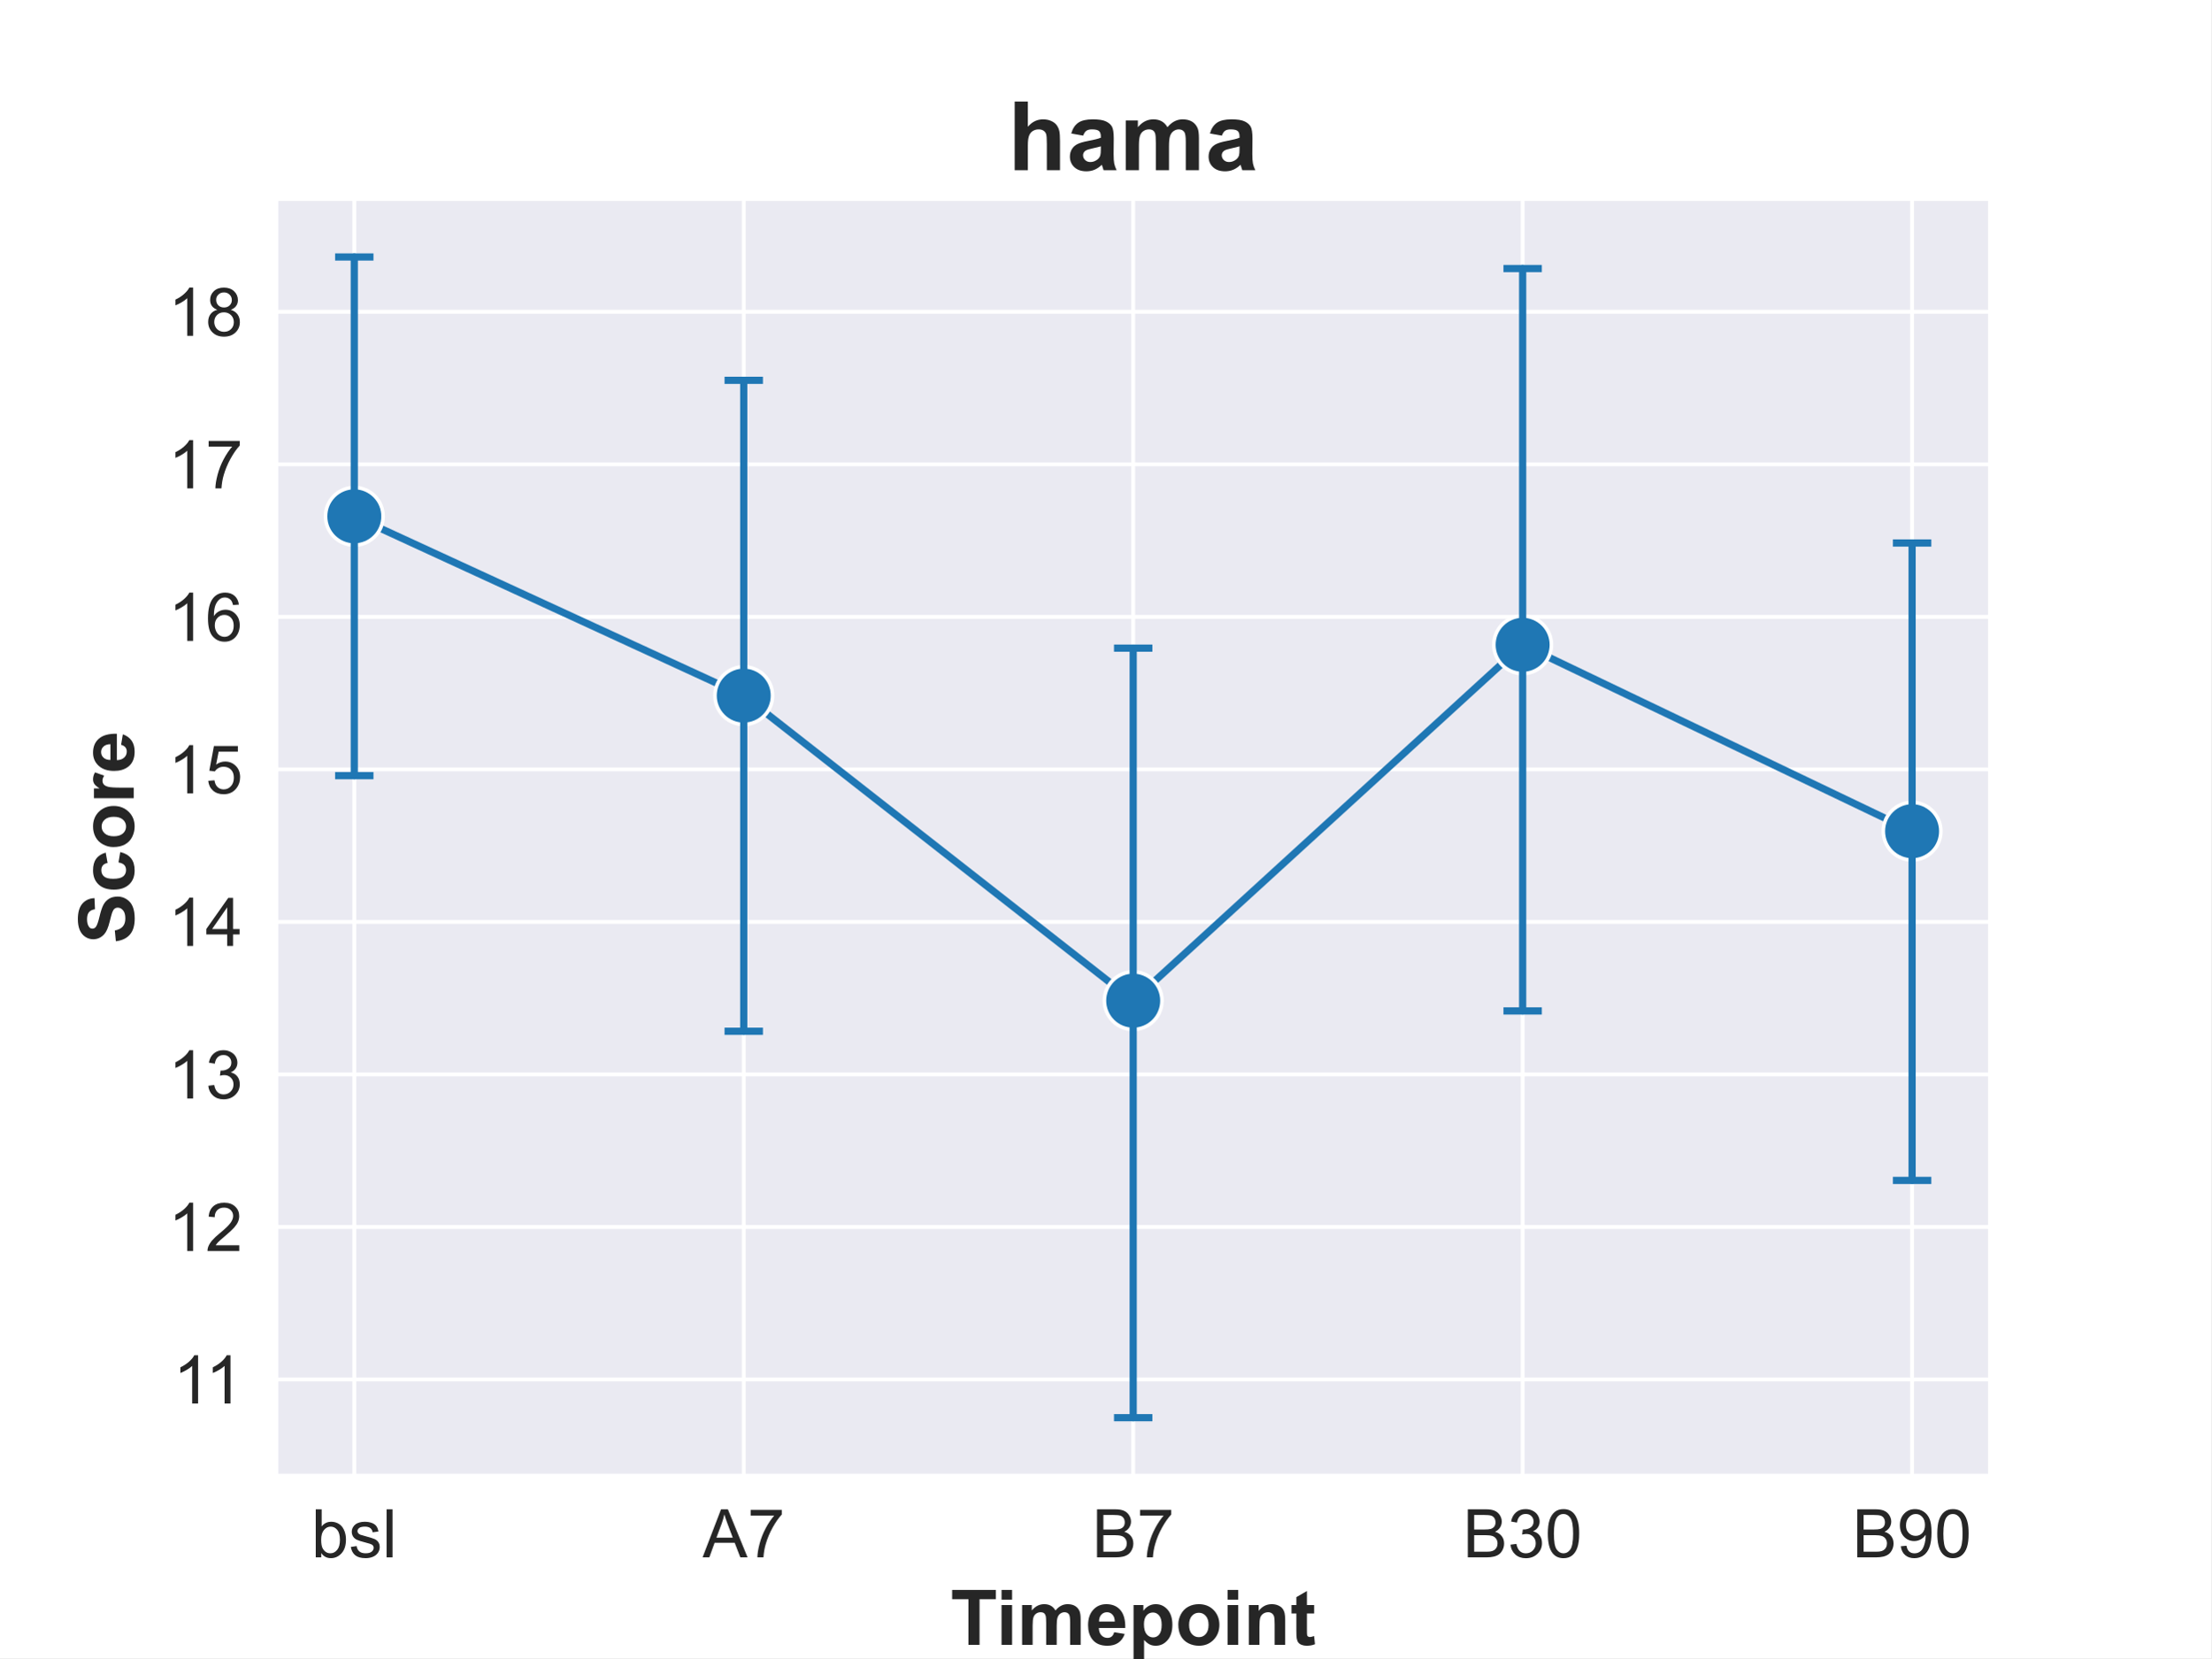
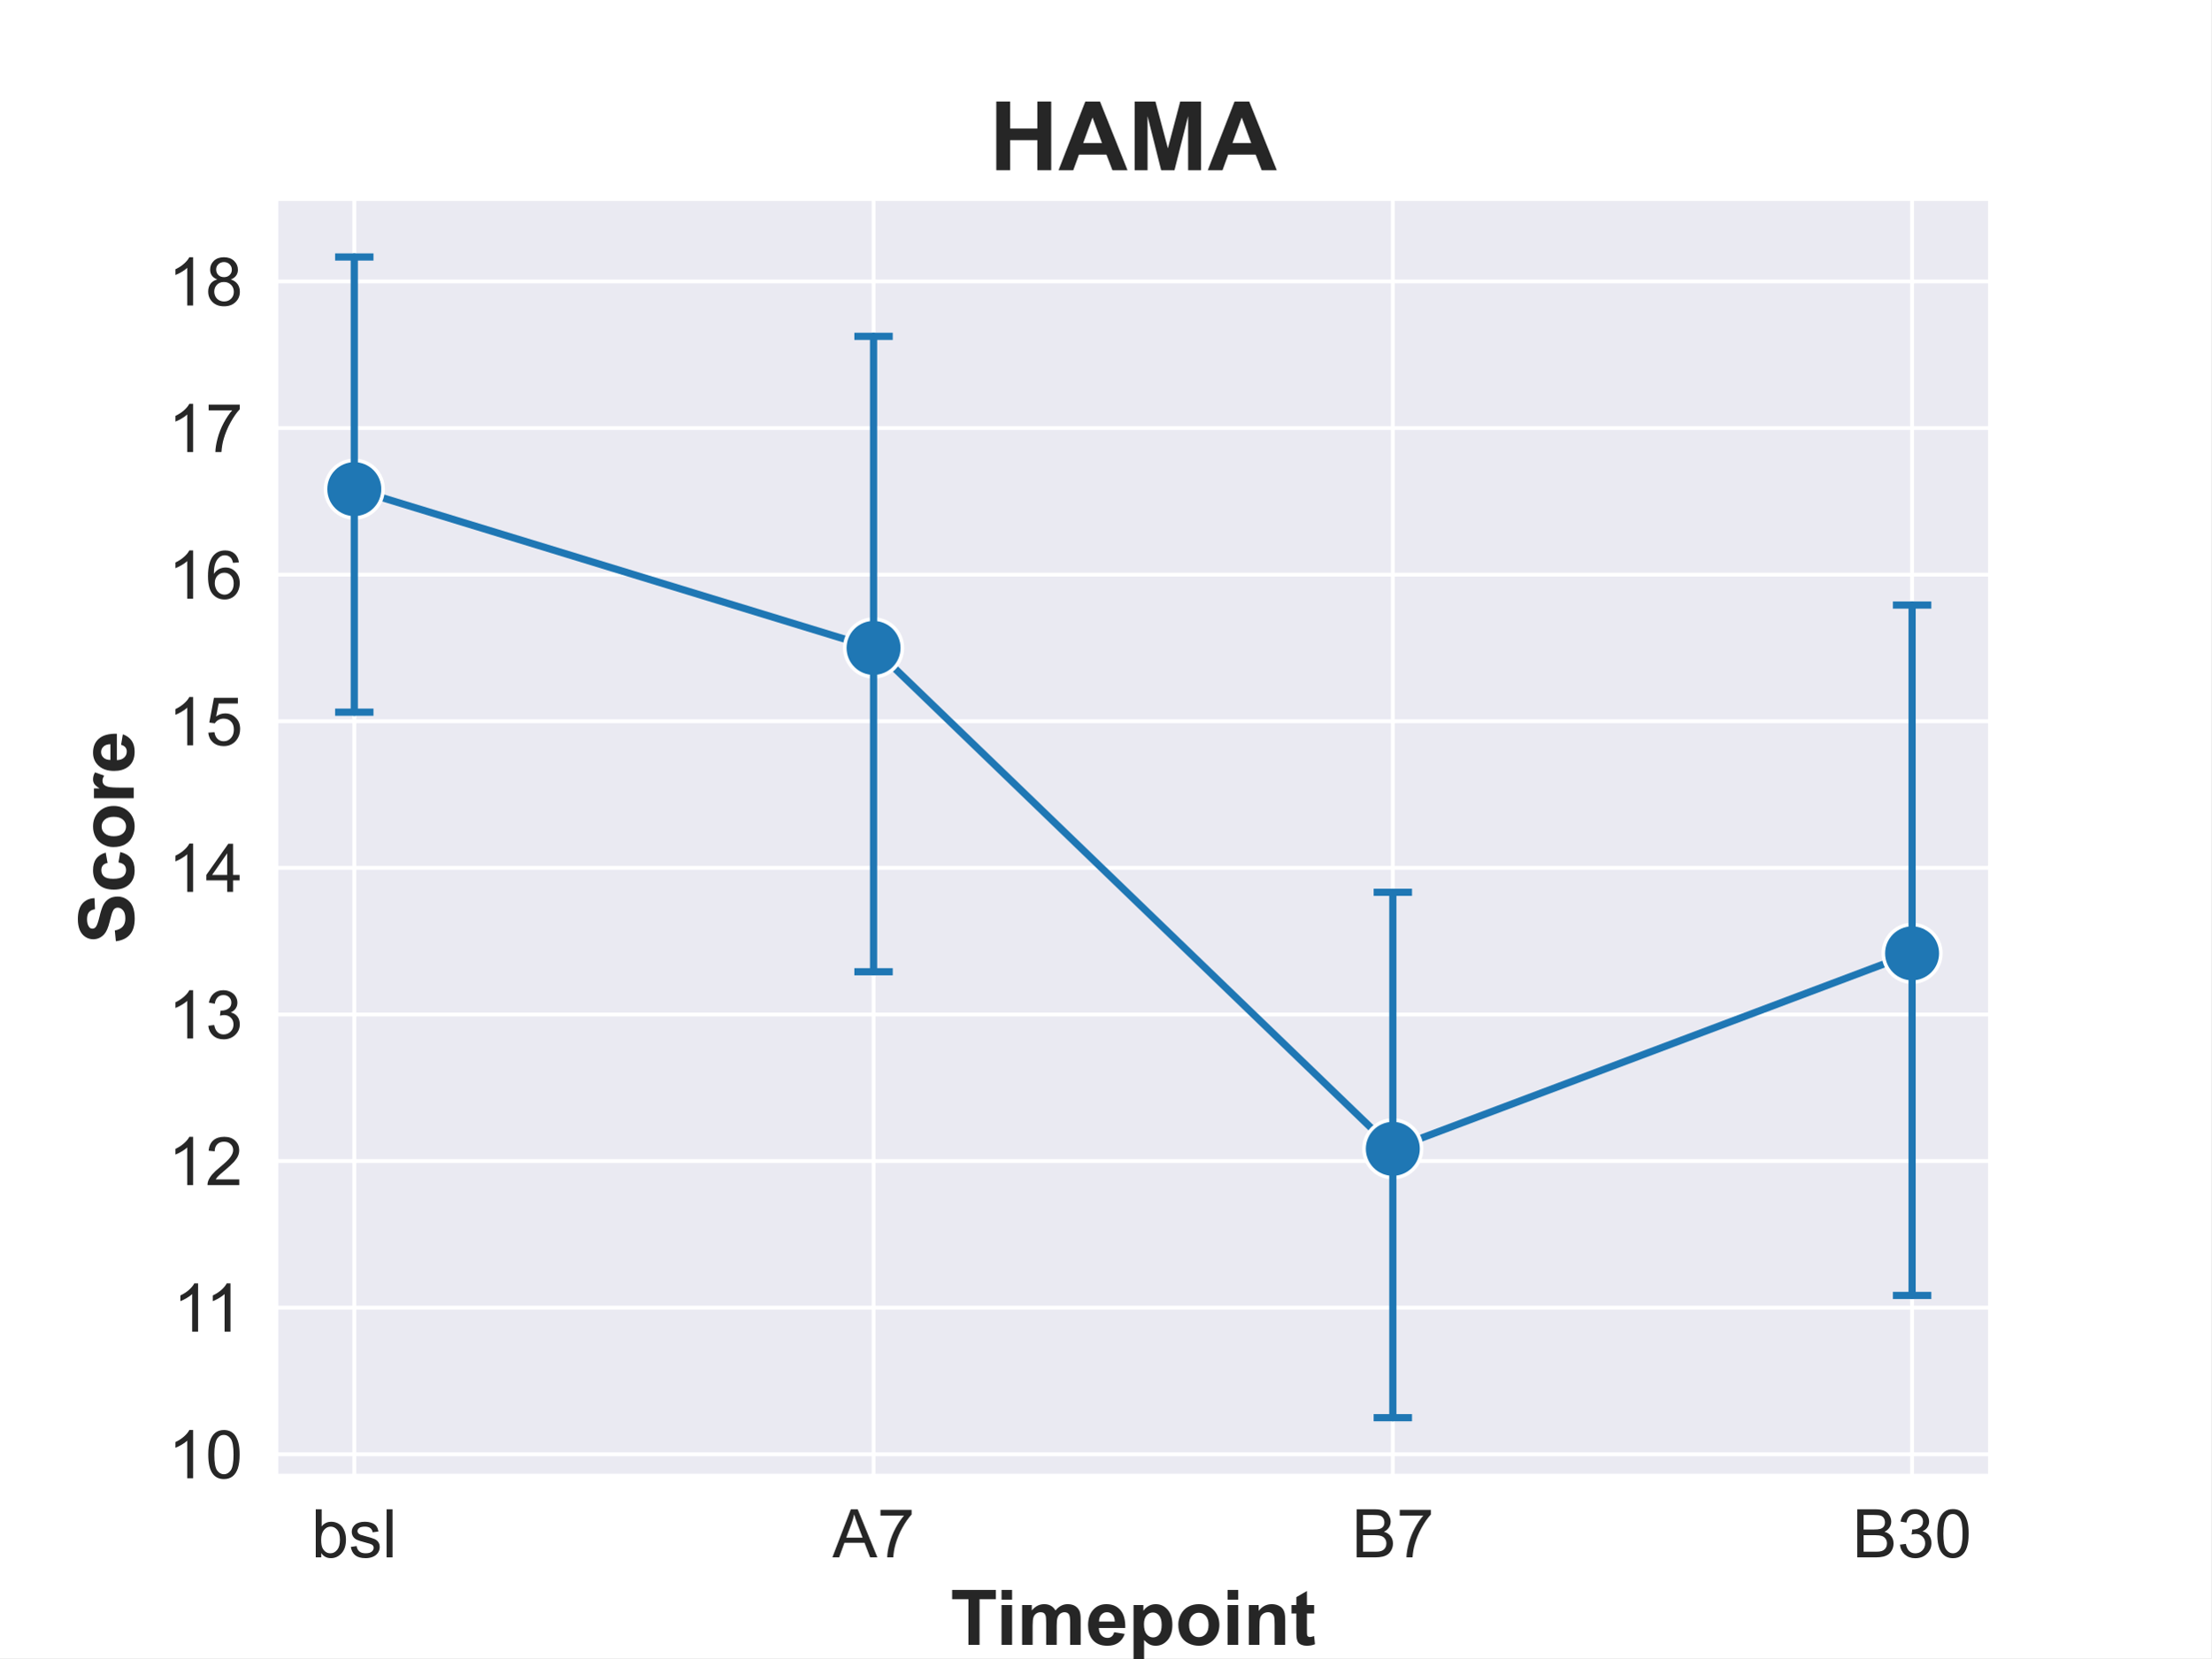
<svg xmlns="http://www.w3.org/2000/svg" xmlns:xlink="http://www.w3.org/1999/xlink" width="460.8pt" height="345.6pt" viewBox="0 0 460.8 345.6" version="1.1">
  <defs>
    <style type="text/css">*{stroke-linejoin: round; stroke-linecap: butt}</style>
  </defs>
  <g id="figure_1">
    <g id="patch_1">
      <path d="M 0 345.6  L 460.8 345.6  L 460.8 0  L 0 0  z " style="fill: #ffffff" />
    </g>
    <g id="axes_1">
      <g id="patch_2">
        <path d="M 57.6 307.584  L 414.72 307.584  L 414.72 41.472  L 57.6 41.472  z " style="fill: #eaeaf2" />
      </g>
      <g id="matplotlib.axis_1">
        <g id="xtick_1">
          <g id="line2d_1">
-             <path d="M 73.833 307.584  L 73.833 41.472  " clip-path="url(#pf404329ed0)" style="fill: none; stroke: #ffffff; stroke-width: 0.8; stroke-linecap: round" />
+             <path d="M 73.833 307.584  L 73.833 41.472  " clip-path="url(#pf3ce218311)" style="fill: none; stroke: #ffffff; stroke-width: 0.8; stroke-linecap: round" />
          </g>
          <g id="text_1">
            <g style="fill: #262626" transform="translate(64.88476 324.6049) scale(0.14 -0.14)">
              <defs>
                <path id="ArialMT-62" d="M 941 0  L 419 0  L 419 4581  L 981 4581  L 981 2947  Q 1338 3394 1891 3394  Q 2197 3394 2470 3270  Q 2744 3147 2920 2923  Q 3097 2700 3197 2384  Q 3297 2069 3297 1709  Q 3297 856 2875 390  Q 2453 -75 1863 -75  Q 1275 -75 941 416  L 941 0  z M 934 1684  Q 934 1088 1097 822  Q 1363 388 1816 388  Q 2184 388 2453 708  Q 2722 1028 2722 1663  Q 2722 2313 2464 2622  Q 2206 2931 1841 2931  Q 1472 2931 1203 2611  Q 934 2291 934 1684  z " transform="scale(0.015625)" />
                <path id="ArialMT-73" d="M 197 991  L 753 1078  Q 800 744 1014 566  Q 1228 388 1613 388  Q 2000 388 2187 545  Q 2375 703 2375 916  Q 2375 1106 2209 1216  Q 2094 1291 1634 1406  Q 1016 1563 777 1677  Q 538 1791 414 1992  Q 291 2194 291 2438  Q 291 2659 392 2848  Q 494 3038 669 3163  Q 800 3259 1026 3326  Q 1253 3394 1513 3394  Q 1903 3394 2198 3281  Q 2494 3169 2634 2976  Q 2775 2784 2828 2463  L 2278 2388  Q 2241 2644 2061 2787  Q 1881 2931 1553 2931  Q 1166 2931 1000 2803  Q 834 2675 834 2503  Q 834 2394 903 2306  Q 972 2216 1119 2156  Q 1203 2125 1616 2013  Q 2213 1853 2448 1751  Q 2684 1650 2818 1456  Q 2953 1263 2953 975  Q 2953 694 2789 445  Q 2625 197 2315 61  Q 2006 -75 1616 -75  Q 969 -75 630 194  Q 291 463 197 991  z " transform="scale(0.015625)" />
                <path id="ArialMT-6c" d="M 409 0  L 409 4581  L 972 4581  L 972 0  L 409 0  z " transform="scale(0.015625)" />
              </defs>
              <use xlink:href="#ArialMT-62" />
              <use xlink:href="#ArialMT-73" x="55.615" />
              <use xlink:href="#ArialMT-6c" x="105.615" />
            </g>
          </g>
        </g>
        <g id="xtick_2">
          <g id="line2d_2">
-             <path d="M 154.996 307.584  L 154.996 41.472  " clip-path="url(#pf404329ed0)" style="fill: none; stroke: #ffffff; stroke-width: 0.8; stroke-linecap: round" />
+             <path d="M 182.051 307.584  L 182.051 41.472  " clip-path="url(#pf3ce218311)" style="fill: none; stroke: #ffffff; stroke-width: 0.8; stroke-linecap: round" />
          </g>
          <g id="text_2">
-             <g style="fill: #262626" transform="translate(146.4345 324.6049) scale(0.14 -0.14)">
+             <g style="fill: #262626" transform="translate(173.489 324.6049) scale(0.14 -0.14)">
              <defs>
                <path id="ArialMT-41" d="M -9 0  L 1750 4581  L 2403 4581  L 4278 0  L 3588 0  L 3053 1388  L 1138 1388  L 634 0  L -9 0  z M 1313 1881  L 2866 1881  L 2388 3150  Q 2169 3728 2063 4100  Q 1975 3659 1816 3225  L 1313 1881  z " transform="scale(0.015625)" />
                <path id="ArialMT-37" d="M 303 3981  L 303 4522  L 3269 4522  L 3269 4084  Q 2831 3619 2401 2847  Q 1972 2075 1738 1259  Q 1569 684 1522 0  L 944 0  Q 953 541 1156 1306  Q 1359 2072 1739 2783  Q 2119 3494 2547 3981  L 303 3981  z " transform="scale(0.015625)" />
              </defs>
              <use xlink:href="#ArialMT-41" />
              <use xlink:href="#ArialMT-37" x="66.699" />
            </g>
          </g>
        </g>
        <g id="xtick_3">
          <g id="line2d_3">
-             <path d="M 236.16 307.584  L 236.16 41.472  " clip-path="url(#pf404329ed0)" style="fill: none; stroke: #ffffff; stroke-width: 0.8; stroke-linecap: round" />
+             <path d="M 290.269 307.584  L 290.269 41.472  " clip-path="url(#pf3ce218311)" style="fill: none; stroke: #ffffff; stroke-width: 0.8; stroke-linecap: round" />
          </g>
          <g id="text_3">
-             <g style="fill: #262626" transform="translate(227.5981 324.6049) scale(0.14 -0.14)">
+             <g style="fill: #262626" transform="translate(281.7072 324.6049) scale(0.14 -0.14)">
              <defs>
                <path id="ArialMT-42" d="M 469 0  L 469 4581  L 2188 4581  Q 2713 4581 3030 4442  Q 3347 4303 3526 4014  Q 3706 3725 3706 3409  Q 3706 3116 3547 2856  Q 3388 2597 3066 2438  Q 3481 2316 3704 2022  Q 3928 1728 3928 1328  Q 3928 1006 3792 729  Q 3656 453 3456 303  Q 3256 153 2954 76  Q 2653 0 2216 0  L 469 0  z M 1075 2656  L 2066 2656  Q 2469 2656 2644 2709  Q 2875 2778 2992 2937  Q 3109 3097 3109 3338  Q 3109 3566 3000 3739  Q 2891 3913 2687 3977  Q 2484 4041 1991 4041  L 1075 4041  L 1075 2656  z M 1075 541  L 2216 541  Q 2509 541 2628 563  Q 2838 600 2978 687  Q 3119 775 3209 942  Q 3300 1109 3300 1328  Q 3300 1584 3169 1773  Q 3038 1963 2805 2039  Q 2572 2116 2134 2116  L 1075 2116  L 1075 541  z " transform="scale(0.015625)" />
              </defs>
              <use xlink:href="#ArialMT-42" />
              <use xlink:href="#ArialMT-37" x="66.699" />
            </g>
          </g>
        </g>
        <g id="xtick_4">
          <g id="line2d_4">
-             <path d="M 317.324 307.584  L 317.324 41.472  " clip-path="url(#pf404329ed0)" style="fill: none; stroke: #ffffff; stroke-width: 0.8; stroke-linecap: round" />
+             <path d="M 398.487 307.584  L 398.487 41.472  " clip-path="url(#pf3ce218311)" style="fill: none; stroke: #ffffff; stroke-width: 0.8; stroke-linecap: round" />
          </g>
          <g id="text_4">
-             <g style="fill: #262626" transform="translate(304.8691 324.6049) scale(0.14 -0.14)">
+             <g style="fill: #262626" transform="translate(386.0327 324.6049) scale(0.14 -0.14)">
              <defs>
                <path id="ArialMT-33" d="M 269 1209  L 831 1284  Q 928 806 1161 595  Q 1394 384 1728 384  Q 2125 384 2398 659  Q 2672 934 2672 1341  Q 2672 1728 2419 1979  Q 2166 2231 1775 2231  Q 1616 2231 1378 2169  L 1441 2663  Q 1497 2656 1531 2656  Q 1891 2656 2178 2843  Q 2466 3031 2466 3422  Q 2466 3731 2256 3934  Q 2047 4138 1716 4138  Q 1388 4138 1169 3931  Q 950 3725 888 3313  L 325 3413  Q 428 3978 793 4289  Q 1159 4600 1703 4600  Q 2078 4600 2393 4439  Q 2709 4278 2876 4000  Q 3044 3722 3044 3409  Q 3044 3113 2884 2869  Q 2725 2625 2413 2481  Q 2819 2388 3044 2092  Q 3269 1797 3269 1353  Q 3269 753 2831 336  Q 2394 -81 1725 -81  Q 1122 -81 723 278  Q 325 638 269 1209  z " transform="scale(0.015625)" />
                <path id="ArialMT-30" d="M 266 2259  Q 266 3072 433 3567  Q 600 4063 929 4331  Q 1259 4600 1759 4600  Q 2128 4600 2406 4451  Q 2684 4303 2865 4023  Q 3047 3744 3150 3342  Q 3253 2941 3253 2259  Q 3253 1453 3087 958  Q 2922 463 2592 192  Q 2263 -78 1759 -78  Q 1097 -78 719 397  Q 266 969 266 2259  z M 844 2259  Q 844 1131 1108 757  Q 1372 384 1759 384  Q 2147 384 2411 759  Q 2675 1134 2675 2259  Q 2675 3391 2411 3762  Q 2147 4134 1753 4134  Q 1366 4134 1134 3806  Q 844 3388 844 2259  z " transform="scale(0.015625)" />
              </defs>
              <use xlink:href="#ArialMT-42" />
              <use xlink:href="#ArialMT-33" x="66.699" />
              <use xlink:href="#ArialMT-30" x="122.314" />
            </g>
          </g>
        </g>
-         <g id="xtick_5">
-           <g id="line2d_5">
-             <path d="M 398.487 307.584  L 398.487 41.472  " clip-path="url(#pf404329ed0)" style="fill: none; stroke: #ffffff; stroke-width: 0.8; stroke-linecap: round" />
-           </g>
-           <g id="text_5">
-             <g style="fill: #262626" transform="translate(386.0327 324.6049) scale(0.14 -0.14)">
-               <defs>
-                 <path id="ArialMT-39" d="M 350 1059  L 891 1109  Q 959 728 1153 556  Q 1347 384 1650 384  Q 1909 384 2104 503  Q 2300 622 2425 820  Q 2550 1019 2634 1356  Q 2719 1694 2719 2044  Q 2719 2081 2716 2156  Q 2547 1888 2255 1720  Q 1963 1553 1622 1553  Q 1053 1553 659 1965  Q 266 2378 266 3053  Q 266 3750 677 4175  Q 1088 4600 1706 4600  Q 2153 4600 2523 4359  Q 2894 4119 3086 3673  Q 3278 3228 3278 2384  Q 3278 1506 3087 986  Q 2897 466 2520 194  Q 2144 -78 1638 -78  Q 1100 -78 759 220  Q 419 519 350 1059  z M 2653 3081  Q 2653 3566 2395 3850  Q 2138 4134 1775 4134  Q 1400 4134 1122 3828  Q 844 3522 844 3034  Q 844 2597 1108 2323  Q 1372 2050 1759 2050  Q 2150 2050 2401 2323  Q 2653 2597 2653 3081  z " transform="scale(0.015625)" />
-               </defs>
-               <use xlink:href="#ArialMT-42" />
-               <use xlink:href="#ArialMT-39" x="66.699" />
-               <use xlink:href="#ArialMT-30" x="122.314" />
-             </g>
-           </g>
-         </g>
-         <g id="text_6">
+         <g id="text_5">
          <g style="fill: #262626" transform="translate(198.0838 342.8399) scale(0.16 -0.16)">
            <defs>
              <path id="Arial-BoldMT-54" d="M 1497 0  L 1497 3806  L 138 3806  L 138 4581  L 3778 4581  L 3778 3806  L 2422 3806  L 2422 0  L 1497 0  z " transform="scale(0.015625)" />
              <path id="Arial-BoldMT-69" d="M 459 3769  L 459 4581  L 1338 4581  L 1338 3769  L 459 3769  z M 459 0  L 459 3319  L 1338 3319  L 1338 0  L 459 0  z " transform="scale(0.015625)" />
              <path id="Arial-BoldMT-6d" d="M 394 3319  L 1203 3319  L 1203 2866  Q 1638 3394 2238 3394  Q 2556 3394 2790 3262  Q 3025 3131 3175 2866  Q 3394 3131 3647 3262  Q 3900 3394 4188 3394  Q 4553 3394 4806 3245  Q 5059 3097 5184 2809  Q 5275 2597 5275 2122  L 5275 0  L 4397 0  L 4397 1897  Q 4397 2391 4306 2534  Q 4184 2722 3931 2722  Q 3747 2722 3584 2609  Q 3422 2497 3350 2280  Q 3278 2063 3278 1594  L 3278 0  L 2400 0  L 2400 1819  Q 2400 2303 2353 2443  Q 2306 2584 2207 2653  Q 2109 2722 1941 2722  Q 1738 2722 1575 2612  Q 1413 2503 1342 2297  Q 1272 2091 1272 1613  L 1272 0  L 394 0  L 394 3319  z " transform="scale(0.015625)" />
              <path id="Arial-BoldMT-65" d="M 2381 1056  L 3256 909  Q 3088 428 2723 176  Q 2359 -75 1813 -75  Q 947 -75 531 491  Q 203 944 203 1634  Q 203 2459 634 2926  Q 1066 3394 1725 3394  Q 2466 3394 2894 2905  Q 3322 2416 3303 1406  L 1103 1406  Q 1113 1016 1316 798  Q 1519 581 1822 581  Q 2028 581 2168 693  Q 2309 806 2381 1056  z M 2431 1944  Q 2422 2325 2234 2523  Q 2047 2722 1778 2722  Q 1491 2722 1303 2513  Q 1116 2303 1119 1944  L 2431 1944  z " transform="scale(0.015625)" />
              <path id="Arial-BoldMT-70" d="M 434 3319  L 1253 3319  L 1253 2831  Q 1413 3081 1684 3237  Q 1956 3394 2288 3394  Q 2866 3394 3269 2941  Q 3672 2488 3672 1678  Q 3672 847 3265 386  Q 2859 -75 2281 -75  Q 2006 -75 1782 34  Q 1559 144 1313 409  L 1313 -1263  L 434 -1263  L 434 3319  z M 1303 1716  Q 1303 1156 1525 889  Q 1747 622 2066 622  Q 2372 622 2575 867  Q 2778 1113 2778 1672  Q 2778 2194 2568 2447  Q 2359 2700 2050 2700  Q 1728 2700 1515 2451  Q 1303 2203 1303 1716  z " transform="scale(0.015625)" />
              <path id="Arial-BoldMT-6f" d="M 256 1706  Q 256 2144 472 2553  Q 688 2963 1083 3178  Q 1478 3394 1966 3394  Q 2719 3394 3200 2905  Q 3681 2416 3681 1669  Q 3681 916 3195 420  Q 2709 -75 1972 -75  Q 1516 -75 1102 131  Q 688 338 472 736  Q 256 1134 256 1706  z M 1156 1659  Q 1156 1166 1390 903  Q 1625 641 1969 641  Q 2313 641 2545 903  Q 2778 1166 2778 1666  Q 2778 2153 2545 2415  Q 2313 2678 1969 2678  Q 1625 2678 1390 2415  Q 1156 2153 1156 1659  z " transform="scale(0.015625)" />
              <path id="Arial-BoldMT-6e" d="M 3478 0  L 2600 0  L 2600 1694  Q 2600 2231 2544 2389  Q 2488 2547 2361 2634  Q 2234 2722 2056 2722  Q 1828 2722 1647 2597  Q 1466 2472 1398 2265  Q 1331 2059 1331 1503  L 1331 0  L 453 0  L 453 3319  L 1269 3319  L 1269 2831  Q 1703 3394 2363 3394  Q 2653 3394 2893 3289  Q 3134 3184 3257 3021  Q 3381 2859 3429 2653  Q 3478 2447 3478 2063  L 3478 0  z " transform="scale(0.015625)" />
              <path id="Arial-BoldMT-74" d="M 1981 3319  L 1981 2619  L 1381 2619  L 1381 1281  Q 1381 875 1398 808  Q 1416 741 1477 697  Q 1538 653 1625 653  Q 1747 653 1978 738  L 2053 56  Q 1747 -75 1359 -75  Q 1122 -75 931 4  Q 741 84 652 211  Q 563 338 528 553  Q 500 706 500 1172  L 500 2619  L 97 2619  L 97 3319  L 500 3319  L 500 3978  L 1381 4491  L 1381 3319  L 1981 3319  z " transform="scale(0.015625)" />
            </defs>
            <use xlink:href="#Arial-BoldMT-54" />
            <use xlink:href="#Arial-BoldMT-69" x="59.334" />
            <use xlink:href="#Arial-BoldMT-6d" x="87.117" />
            <use xlink:href="#Arial-BoldMT-65" x="176.033" />
            <use xlink:href="#Arial-BoldMT-70" x="231.648" />
            <use xlink:href="#Arial-BoldMT-6f" x="292.732" />
            <use xlink:href="#Arial-BoldMT-69" x="353.816" />
            <use xlink:href="#Arial-BoldMT-6e" x="381.6" />
            <use xlink:href="#Arial-BoldMT-74" x="442.684" />
          </g>
        </g>
      </g>
      <g id="matplotlib.axis_2">
        <g id="ytick_1">
+           <g id="line2d_5">
+             <path d="M 57.6 303.111  L 414.72 303.111  " clip-path="url(#pf3ce218311)" style="fill: none; stroke: #ffffff; stroke-width: 0.8; stroke-linecap: round" />
+           </g>
+           <g id="text_6">
+             <g style="fill: #262626" transform="translate(35.02938 308.1216) scale(0.14 -0.14)">
+               <defs>
+                 <path id="ArialMT-31" d="M 2384 0  L 1822 0  L 1822 3584  Q 1619 3391 1289 3197  Q 959 3003 697 2906  L 697 3450  Q 1169 3672 1522 3987  Q 1875 4303 2022 4600  L 2384 4600  L 2384 0  z " transform="scale(0.015625)" />
+               </defs>
+               <use xlink:href="#ArialMT-31" />
+               <use xlink:href="#ArialMT-30" x="55.615" />
+             </g>
+           </g>
+         </g>
+         <g id="ytick_2">
          <g id="line2d_6">
-             <path d="M 57.6 287.53  L 414.72 287.53  " clip-path="url(#pf404329ed0)" style="fill: none; stroke: #ffffff; stroke-width: 0.8; stroke-linecap: round" />
+             <path d="M 57.6 272.555  L 414.72 272.555  " clip-path="url(#pf3ce218311)" style="fill: none; stroke: #ffffff; stroke-width: 0.8; stroke-linecap: round" />
          </g>
          <g id="text_7">
-             <g style="fill: #262626" transform="translate(36.06188 292.5405) scale(0.14 -0.14)">
-               <defs>
-                 <path id="ArialMT-31" d="M 2384 0  L 1822 0  L 1822 3584  Q 1619 3391 1289 3197  Q 959 3003 697 2906  L 697 3450  Q 1169 3672 1522 3987  Q 1875 4303 2022 4600  L 2384 4600  L 2384 0  z " transform="scale(0.015625)" />
-               </defs>
+             <g style="fill: #262626" transform="translate(36.06188 277.5653) scale(0.14 -0.14)">
              <use xlink:href="#ArialMT-31" />
              <use xlink:href="#ArialMT-31" x="48.24" />
            </g>
          </g>
        </g>
-         <g id="ytick_2">
+         <g id="ytick_3">
          <g id="line2d_7">
-             <path d="M 57.6 255.738  L 414.72 255.738  " clip-path="url(#pf404329ed0)" style="fill: none; stroke: #ffffff; stroke-width: 0.8; stroke-linecap: round" />
+             <path d="M 57.6 241.999  L 414.72 241.999  " clip-path="url(#pf3ce218311)" style="fill: none; stroke: #ffffff; stroke-width: 0.8; stroke-linecap: round" />
          </g>
          <g id="text_8">
-             <g style="fill: #262626" transform="translate(35.02938 260.7484) scale(0.14 -0.14)">
+             <g style="fill: #262626" transform="translate(35.02938 247.009) scale(0.14 -0.14)">
              <defs>
                <path id="ArialMT-32" d="M 3222 541  L 3222 0  L 194 0  Q 188 203 259 391  Q 375 700 629 1000  Q 884 1300 1366 1694  Q 2113 2306 2375 2664  Q 2638 3022 2638 3341  Q 2638 3675 2398 3904  Q 2159 4134 1775 4134  Q 1369 4134 1125 3890  Q 881 3647 878 3216  L 300 3275  Q 359 3922 746 4261  Q 1134 4600 1788 4600  Q 2447 4600 2831 4234  Q 3216 3869 3216 3328  Q 3216 3053 3103 2787  Q 2991 2522 2730 2228  Q 2469 1934 1863 1422  Q 1356 997 1212 845  Q 1069 694 975 541  L 3222 541  z " transform="scale(0.015625)" />
              </defs>
              <use xlink:href="#ArialMT-31" />
              <use xlink:href="#ArialMT-32" x="55.615" />
            </g>
          </g>
        </g>
-         <g id="ytick_3">
+         <g id="ytick_4">
          <g id="line2d_8">
-             <path d="M 57.6 223.946  L 414.72 223.946  " clip-path="url(#pf404329ed0)" style="fill: none; stroke: #ffffff; stroke-width: 0.8; stroke-linecap: round" />
+             <path d="M 57.6 211.442  L 414.72 211.442  " clip-path="url(#pf3ce218311)" style="fill: none; stroke: #ffffff; stroke-width: 0.8; stroke-linecap: round" />
          </g>
          <g id="text_9">
-             <g style="fill: #262626" transform="translate(35.02938 228.9563) scale(0.14 -0.14)">
+             <g style="fill: #262626" transform="translate(35.02938 216.4527) scale(0.14 -0.14)">
              <use xlink:href="#ArialMT-31" />
              <use xlink:href="#ArialMT-33" x="55.615" />
            </g>
          </g>
        </g>
-         <g id="ytick_4">
+         <g id="ytick_5">
          <g id="line2d_9">
-             <path d="M 57.6 192.154  L 414.72 192.154  " clip-path="url(#pf404329ed0)" style="fill: none; stroke: #ffffff; stroke-width: 0.8; stroke-linecap: round" />
+             <path d="M 57.6 180.886  L 414.72 180.886  " clip-path="url(#pf3ce218311)" style="fill: none; stroke: #ffffff; stroke-width: 0.8; stroke-linecap: round" />
          </g>
          <g id="text_10">
-             <g style="fill: #262626" transform="translate(35.02938 197.1643) scale(0.14 -0.14)">
+             <g style="fill: #262626" transform="translate(35.02938 185.8964) scale(0.14 -0.14)">
              <defs>
                <path id="ArialMT-34" d="M 2069 0  L 2069 1097  L 81 1097  L 81 1613  L 2172 4581  L 2631 4581  L 2631 1613  L 3250 1613  L 3250 1097  L 2631 1097  L 2631 0  L 2069 0  z M 2069 1613  L 2069 3678  L 634 1613  L 2069 1613  z " transform="scale(0.015625)" />
              </defs>
              <use xlink:href="#ArialMT-31" />
              <use xlink:href="#ArialMT-34" x="55.615" />
            </g>
          </g>
        </g>
-         <g id="ytick_5">
+         <g id="ytick_6">
          <g id="line2d_10">
-             <path d="M 57.6 160.362  L 414.72 160.362  " clip-path="url(#pf404329ed0)" style="fill: none; stroke: #ffffff; stroke-width: 0.8; stroke-linecap: round" />
+             <path d="M 57.6 150.33  L 414.72 150.33  " clip-path="url(#pf3ce218311)" style="fill: none; stroke: #ffffff; stroke-width: 0.8; stroke-linecap: round" />
          </g>
          <g id="text_11">
-             <g style="fill: #262626" transform="translate(35.02938 165.3722) scale(0.14 -0.14)">
+             <g style="fill: #262626" transform="translate(35.02938 155.3401) scale(0.14 -0.14)">
              <defs>
                <path id="ArialMT-35" d="M 266 1200  L 856 1250  Q 922 819 1161 601  Q 1400 384 1738 384  Q 2144 384 2425 690  Q 2706 997 2706 1503  Q 2706 1984 2436 2262  Q 2166 2541 1728 2541  Q 1456 2541 1237 2417  Q 1019 2294 894 2097  L 366 2166  L 809 4519  L 3088 4519  L 3088 3981  L 1259 3981  L 1013 2750  Q 1425 3038 1878 3038  Q 2478 3038 2890 2622  Q 3303 2206 3303 1553  Q 3303 931 2941 478  Q 2500 -78 1738 -78  Q 1113 -78 717 272  Q 322 622 266 1200  z " transform="scale(0.015625)" />
              </defs>
              <use xlink:href="#ArialMT-31" />
              <use xlink:href="#ArialMT-35" x="55.615" />
            </g>
          </g>
        </g>
-         <g id="ytick_6">
+         <g id="ytick_7">
          <g id="line2d_11">
-             <path d="M 57.6 128.57  L 414.72 128.57  " clip-path="url(#pf404329ed0)" style="fill: none; stroke: #ffffff; stroke-width: 0.8; stroke-linecap: round" />
+             <path d="M 57.6 119.773  L 414.72 119.773  " clip-path="url(#pf3ce218311)" style="fill: none; stroke: #ffffff; stroke-width: 0.8; stroke-linecap: round" />
          </g>
          <g id="text_12">
-             <g style="fill: #262626" transform="translate(35.02938 133.5801) scale(0.14 -0.14)">
+             <g style="fill: #262626" transform="translate(35.02938 124.7838) scale(0.14 -0.14)">
              <defs>
                <path id="ArialMT-36" d="M 3184 3459  L 2625 3416  Q 2550 3747 2413 3897  Q 2184 4138 1850 4138  Q 1581 4138 1378 3988  Q 1113 3794 959 3422  Q 806 3050 800 2363  Q 1003 2672 1297 2822  Q 1591 2972 1913 2972  Q 2475 2972 2870 2558  Q 3266 2144 3266 1488  Q 3266 1056 3080 686  Q 2894 316 2569 119  Q 2244 -78 1831 -78  Q 1128 -78 684 439  Q 241 956 241 2144  Q 241 3472 731 4075  Q 1159 4600 1884 4600  Q 2425 4600 2770 4297  Q 3116 3994 3184 3459  z M 888 1484  Q 888 1194 1011 928  Q 1134 663 1356 523  Q 1578 384 1822 384  Q 2178 384 2434 671  Q 2691 959 2691 1453  Q 2691 1928 2437 2201  Q 2184 2475 1800 2475  Q 1419 2475 1153 2201  Q 888 1928 888 1484  z " transform="scale(0.015625)" />
              </defs>
              <use xlink:href="#ArialMT-31" />
              <use xlink:href="#ArialMT-36" x="55.615" />
            </g>
          </g>
        </g>
-         <g id="ytick_7">
+         <g id="ytick_8">
          <g id="line2d_12">
-             <path d="M 57.6 96.778  L 414.72 96.778  " clip-path="url(#pf404329ed0)" style="fill: none; stroke: #ffffff; stroke-width: 0.8; stroke-linecap: round" />
+             <path d="M 57.6 89.217  L 414.72 89.217  " clip-path="url(#pf3ce218311)" style="fill: none; stroke: #ffffff; stroke-width: 0.8; stroke-linecap: round" />
          </g>
          <g id="text_13">
-             <g style="fill: #262626" transform="translate(35.02938 101.788) scale(0.14 -0.14)">
+             <g style="fill: #262626" transform="translate(35.02938 94.22749) scale(0.14 -0.14)">
              <use xlink:href="#ArialMT-31" />
              <use xlink:href="#ArialMT-37" x="55.615" />
            </g>
          </g>
        </g>
-         <g id="ytick_8">
+         <g id="ytick_9">
          <g id="line2d_13">
-             <path d="M 57.6 64.986  L 414.72 64.986  " clip-path="url(#pf404329ed0)" style="fill: none; stroke: #ffffff; stroke-width: 0.8; stroke-linecap: round" />
+             <path d="M 57.6 58.661  L 414.72 58.661  " clip-path="url(#pf3ce218311)" style="fill: none; stroke: #ffffff; stroke-width: 0.8; stroke-linecap: round" />
          </g>
          <g id="text_14">
-             <g style="fill: #262626" transform="translate(35.02938 69.99597) scale(0.14 -0.14)">
+             <g style="fill: #262626" transform="translate(35.02938 63.67119) scale(0.14 -0.14)">
              <defs>
                <path id="ArialMT-38" d="M 1131 2484  Q 781 2613 612 2850  Q 444 3088 444 3419  Q 444 3919 803 4259  Q 1163 4600 1759 4600  Q 2359 4600 2725 4251  Q 3091 3903 3091 3403  Q 3091 3084 2923 2848  Q 2756 2613 2416 2484  Q 2838 2347 3058 2040  Q 3278 1734 3278 1309  Q 3278 722 2862 322  Q 2447 -78 1769 -78  Q 1091 -78 675 323  Q 259 725 259 1325  Q 259 1772 486 2073  Q 713 2375 1131 2484  z M 1019 3438  Q 1019 3113 1228 2906  Q 1438 2700 1772 2700  Q 2097 2700 2305 2904  Q 2513 3109 2513 3406  Q 2513 3716 2298 3927  Q 2084 4138 1766 4138  Q 1444 4138 1231 3931  Q 1019 3725 1019 3438  z M 838 1322  Q 838 1081 952 856  Q 1066 631 1291 507  Q 1516 384 1775 384  Q 2178 384 2440 643  Q 2703 903 2703 1303  Q 2703 1709 2433 1975  Q 2163 2241 1756 2241  Q 1359 2241 1098 1978  Q 838 1716 838 1322  z " transform="scale(0.015625)" />
              </defs>
              <use xlink:href="#ArialMT-31" />
              <use xlink:href="#ArialMT-38" x="55.615" />
            </g>
          </g>
        </g>
        <g id="text_15">
          <g style="fill: #262626" transform="translate(27.87187 196.7618) rotate(-90) scale(0.16 -0.16)">
            <defs>
              <path id="Arial-BoldMT-53" d="M 231 1491  L 1131 1578  Q 1213 1125 1461 912  Q 1709 700 2131 700  Q 2578 700 2804 889  Q 3031 1078 3031 1331  Q 3031 1494 2936 1608  Q 2841 1722 2603 1806  Q 2441 1863 1863 2006  Q 1119 2191 819 2459  Q 397 2838 397 3381  Q 397 3731 595 4036  Q 794 4341 1167 4500  Q 1541 4659 2069 4659  Q 2931 4659 3367 4281  Q 3803 3903 3825 3272  L 2900 3231  Q 2841 3584 2645 3739  Q 2450 3894 2059 3894  Q 1656 3894 1428 3728  Q 1281 3622 1281 3444  Q 1281 3281 1419 3166  Q 1594 3019 2269 2859  Q 2944 2700 3267 2529  Q 3591 2359 3773 2064  Q 3956 1769 3956 1334  Q 3956 941 3737 597  Q 3519 253 3119 86  Q 2719 -81 2122 -81  Q 1253 -81 787 320  Q 322 722 231 1491  z " transform="scale(0.015625)" />
              <path id="Arial-BoldMT-63" d="M 3353 2338  L 2488 2181  Q 2444 2441 2289 2572  Q 2134 2703 1888 2703  Q 1559 2703 1364 2476  Q 1169 2250 1169 1719  Q 1169 1128 1367 884  Q 1566 641 1900 641  Q 2150 641 2309 783  Q 2469 925 2534 1272  L 3397 1125  Q 3263 531 2881 228  Q 2500 -75 1859 -75  Q 1131 -75 698 384  Q 266 844 266 1656  Q 266 2478 700 2936  Q 1134 3394 1875 3394  Q 2481 3394 2839 3133  Q 3197 2872 3353 2338  z " transform="scale(0.015625)" />
              <path id="Arial-BoldMT-72" d="M 1300 0  L 422 0  L 422 3319  L 1238 3319  L 1238 2847  Q 1447 3181 1614 3287  Q 1781 3394 1994 3394  Q 2294 3394 2572 3228  L 2300 2463  Q 2078 2606 1888 2606  Q 1703 2606 1575 2504  Q 1447 2403 1373 2137  Q 1300 1872 1300 1025  L 1300 0  z " transform="scale(0.015625)" />
            </defs>
            <use xlink:href="#Arial-BoldMT-53" />
            <use xlink:href="#Arial-BoldMT-63" x="66.699" />
            <use xlink:href="#Arial-BoldMT-6f" x="122.314" />
            <use xlink:href="#Arial-BoldMT-72" x="183.398" />
            <use xlink:href="#Arial-BoldMT-65" x="222.314" />
          </g>
        </g>
      </g>
      <g id="line2d_14">
-         <path d="M 73.833 107.615  L 154.996 144.988  L 236.16 208.572  L 317.324 134.391  L 398.487 173.247  " clip-path="url(#pf404329ed0)" style="fill: none; stroke: #1f77b4; stroke-width: 1.5; stroke-linecap: round" />
+         <path d="M 73.833 101.949  L 182.051 135.051  L 290.269 239.452  L 398.487 198.71  " clip-path="url(#pf3ce218311)" style="fill: none; stroke: #1f77b4; stroke-width: 1.5; stroke-linecap: round" />
        <defs>
-           <path id="ma828d4bb3d" d="M 0 6  C 1.591 6 3.117 5.368 4.243 4.243  C 5.368 3.117 6 1.591 6 0  C 6 -1.591 5.368 -3.117 4.243 -4.243  C 3.117 -5.368 1.591 -6 0 -6  C -1.591 -6 -3.117 -5.368 -4.243 -4.243  C -5.368 -3.117 -6 -1.591 -6 0  C -6 1.591 -5.368 3.117 -4.243 4.243  C -3.117 5.368 -1.591 6 0 6  z " style="stroke: #ffffff; stroke-width: 0.75" />
+           <path id="med6b87307b" d="M 0 6  C 1.591 6 3.117 5.368 4.243 4.243  C 5.368 3.117 6 1.591 6 0  C 6 -1.591 5.368 -3.117 4.243 -4.243  C 3.117 -5.368 1.591 -6 0 -6  C -1.591 -6 -3.117 -5.368 -4.243 -4.243  C -5.368 -3.117 -6 -1.591 -6 0  C -6 1.591 -5.368 3.117 -4.243 4.243  C -3.117 5.368 -1.591 6 0 6  z " style="stroke: #ffffff; stroke-width: 0.75" />
        </defs>
-         <g clip-path="url(#pf404329ed0)">
-           <use xlink:href="#ma828d4bb3d" x="73.833" y="107.615" style="fill: #1f77b4; stroke: #ffffff; stroke-width: 0.75" />
-           <use xlink:href="#ma828d4bb3d" x="154.996" y="144.988" style="fill: #1f77b4; stroke: #ffffff; stroke-width: 0.75" />
-           <use xlink:href="#ma828d4bb3d" x="236.16" y="208.572" style="fill: #1f77b4; stroke: #ffffff; stroke-width: 0.75" />
-           <use xlink:href="#ma828d4bb3d" x="317.324" y="134.391" style="fill: #1f77b4; stroke: #ffffff; stroke-width: 0.75" />
-           <use xlink:href="#ma828d4bb3d" x="398.487" y="173.247" style="fill: #1f77b4; stroke: #ffffff; stroke-width: 0.75" />
+         <g clip-path="url(#pf3ce218311)">
+           <use xlink:href="#med6b87307b" x="73.833" y="101.949" style="fill: #1f77b4; stroke: #ffffff; stroke-width: 0.75" />
+           <use xlink:href="#med6b87307b" x="182.051" y="135.051" style="fill: #1f77b4; stroke: #ffffff; stroke-width: 0.75" />
+           <use xlink:href="#med6b87307b" x="290.269" y="239.452" style="fill: #1f77b4; stroke: #ffffff; stroke-width: 0.75" />
+           <use xlink:href="#med6b87307b" x="398.487" y="198.71" style="fill: #1f77b4; stroke: #ffffff; stroke-width: 0.75" />
        </g>
      </g>
      <g id="LineCollection_1">
-         <path d="M 73.833 161.677  L 73.833 53.568  " clip-path="url(#pf404329ed0)" style="fill: none; stroke: #1f77b4; stroke-width: 1.5; stroke-linecap: round" />
-         <path d="M 154.996 214.948  L 154.996 79.267  " clip-path="url(#pf404329ed0)" style="fill: none; stroke: #1f77b4; stroke-width: 1.5; stroke-linecap: round" />
-         <path d="M 236.16 295.488  L 236.16 135.097  " clip-path="url(#pf404329ed0)" style="fill: none; stroke: #1f77b4; stroke-width: 1.5; stroke-linecap: round" />
-         <path d="M 317.324 210.709  L 317.324 55.97  " clip-path="url(#pf404329ed0)" style="fill: none; stroke: #1f77b4; stroke-width: 1.5; stroke-linecap: round" />
-         <path d="M 398.487 246.034  L 398.487 113.178  " clip-path="url(#pf404329ed0)" style="fill: none; stroke: #1f77b4; stroke-width: 1.5; stroke-linecap: round" />
+         <path d="M 73.833 148.436  L 73.833 53.568  " clip-path="url(#pf3ce218311)" style="fill: none; stroke: #1f77b4; stroke-width: 1.5; stroke-linecap: round" />
+         <path d="M 182.051 202.546  L 182.051 70.103  " clip-path="url(#pf3ce218311)" style="fill: none; stroke: #1f77b4; stroke-width: 1.5; stroke-linecap: round" />
+         <path d="M 290.269 295.488  L 290.269 185.979  " clip-path="url(#pf3ce218311)" style="fill: none; stroke: #1f77b4; stroke-width: 1.5; stroke-linecap: round" />
+         <path d="M 398.487 270.008  L 398.487 126.107  " clip-path="url(#pf3ce218311)" style="fill: none; stroke: #1f77b4; stroke-width: 1.5; stroke-linecap: round" />
      </g>
      <g id="line2d_15">
        <defs>
-           <path id="m043c5940ed" d="M 4 0  L -4 -0  " style="stroke: #1f77b4; stroke-width: 1.5" />
+           <path id="m47b10614bb" d="M 4 0  L -4 -0  " style="stroke: #1f77b4; stroke-width: 1.5" />
        </defs>
-         <g clip-path="url(#pf404329ed0)">
-           <use xlink:href="#m043c5940ed" x="73.833" y="161.677" style="fill: #1f77b4; stroke: #1f77b4; stroke-width: 1.5" />
-           <use xlink:href="#m043c5940ed" x="154.996" y="214.948" style="fill: #1f77b4; stroke: #1f77b4; stroke-width: 1.5" />
-           <use xlink:href="#m043c5940ed" x="236.16" y="295.488" style="fill: #1f77b4; stroke: #1f77b4; stroke-width: 1.5" />
-           <use xlink:href="#m043c5940ed" x="317.324" y="210.709" style="fill: #1f77b4; stroke: #1f77b4; stroke-width: 1.5" />
-           <use xlink:href="#m043c5940ed" x="398.487" y="246.034" style="fill: #1f77b4; stroke: #1f77b4; stroke-width: 1.5" />
+         <g clip-path="url(#pf3ce218311)">
+           <use xlink:href="#m47b10614bb" x="73.833" y="148.436" style="fill: #1f77b4; stroke: #1f77b4; stroke-width: 1.5" />
+           <use xlink:href="#m47b10614bb" x="182.051" y="202.546" style="fill: #1f77b4; stroke: #1f77b4; stroke-width: 1.5" />
+           <use xlink:href="#m47b10614bb" x="290.269" y="295.488" style="fill: #1f77b4; stroke: #1f77b4; stroke-width: 1.5" />
+           <use xlink:href="#m47b10614bb" x="398.487" y="270.008" style="fill: #1f77b4; stroke: #1f77b4; stroke-width: 1.5" />
        </g>
      </g>
      <g id="line2d_16">
-         <g clip-path="url(#pf404329ed0)">
-           <use xlink:href="#m043c5940ed" x="73.833" y="53.568" style="fill: #1f77b4; stroke: #1f77b4; stroke-width: 1.5" />
-           <use xlink:href="#m043c5940ed" x="154.996" y="79.267" style="fill: #1f77b4; stroke: #1f77b4; stroke-width: 1.5" />
-           <use xlink:href="#m043c5940ed" x="236.16" y="135.097" style="fill: #1f77b4; stroke: #1f77b4; stroke-width: 1.5" />
-           <use xlink:href="#m043c5940ed" x="317.324" y="55.97" style="fill: #1f77b4; stroke: #1f77b4; stroke-width: 1.5" />
-           <use xlink:href="#m043c5940ed" x="398.487" y="113.178" style="fill: #1f77b4; stroke: #1f77b4; stroke-width: 1.5" />
+         <g clip-path="url(#pf3ce218311)">
+           <use xlink:href="#m47b10614bb" x="73.833" y="53.568" style="fill: #1f77b4; stroke: #1f77b4; stroke-width: 1.5" />
+           <use xlink:href="#m47b10614bb" x="182.051" y="70.103" style="fill: #1f77b4; stroke: #1f77b4; stroke-width: 1.5" />
+           <use xlink:href="#m47b10614bb" x="290.269" y="185.979" style="fill: #1f77b4; stroke: #1f77b4; stroke-width: 1.5" />
+           <use xlink:href="#m47b10614bb" x="398.487" y="126.107" style="fill: #1f77b4; stroke: #1f77b4; stroke-width: 1.5" />
        </g>
      </g>
      <g id="line2d_17" />
      <g id="patch_3">
        <path d="M 57.6 307.584  L 57.6 41.472  " style="fill: none; stroke: #ffffff; stroke-width: 0.8; stroke-linejoin: miter; stroke-linecap: square" />
      </g>
      <g id="patch_4">
        <path d="M 414.72 307.584  L 414.72 41.472  " style="fill: none; stroke: #ffffff; stroke-width: 0.8; stroke-linejoin: miter; stroke-linecap: square" />
      </g>
      <g id="patch_5">
        <path d="M 57.6 307.584  L 414.72 307.584  " style="fill: none; stroke: #ffffff; stroke-width: 0.8; stroke-linejoin: miter; stroke-linecap: square" />
      </g>
      <g id="patch_6">
        <path d="M 57.6 41.472  L 414.72 41.472  " style="fill: none; stroke: #ffffff; stroke-width: 0.8; stroke-linejoin: miter; stroke-linecap: square" />
      </g>
      <g id="text_16">
-         <g style="fill: #262626" transform="translate(210.0381 35.472) scale(0.2 -0.2)">
+         <g style="fill: #262626" transform="translate(206.1647 35.472) scale(0.2 -0.2)">
          <defs>
-             <path id="Arial-BoldMT-68" d="M 1334 4581  L 1334 2897  Q 1759 3394 2350 3394  Q 2653 3394 2897 3281  Q 3141 3169 3264 2994  Q 3388 2819 3433 2606  Q 3478 2394 3478 1947  L 3478 0  L 2600 0  L 2600 1753  Q 2600 2275 2550 2415  Q 2500 2556 2373 2639  Q 2247 2722 2056 2722  Q 1838 2722 1666 2615  Q 1494 2509 1414 2295  Q 1334 2081 1334 1663  L 1334 0  L 456 0  L 456 4581  L 1334 4581  z " transform="scale(0.015625)" />
-             <path id="Arial-BoldMT-61" d="M 1116 2306  L 319 2450  Q 453 2931 781 3162  Q 1109 3394 1756 3394  Q 2344 3394 2631 3255  Q 2919 3116 3036 2902  Q 3153 2688 3153 2116  L 3144 1091  Q 3144 653 3186 445  Q 3228 238 3344 0  L 2475 0  Q 2441 88 2391 259  Q 2369 338 2359 363  Q 2134 144 1878 34  Q 1622 -75 1331 -75  Q 819 -75 523 203  Q 228 481 228 906  Q 228 1188 362 1408  Q 497 1628 739 1745  Q 981 1863 1438 1950  Q 2053 2066 2291 2166  L 2291 2253  Q 2291 2506 2166 2614  Q 2041 2722 1694 2722  Q 1459 2722 1328 2630  Q 1197 2538 1116 2306  z M 2291 1594  Q 2122 1538 1756 1459  Q 1391 1381 1278 1306  Q 1106 1184 1106 997  Q 1106 813 1243 678  Q 1381 544 1594 544  Q 1831 544 2047 700  Q 2206 819 2256 991  Q 2291 1103 2291 1419  L 2291 1594  z " transform="scale(0.015625)" />
+             <path id="Arial-BoldMT-48" d="M 469 0  L 469 4581  L 1394 4581  L 1394 2778  L 3206 2778  L 3206 4581  L 4131 4581  L 4131 0  L 3206 0  L 3206 2003  L 1394 2003  L 1394 0  L 469 0  z " transform="scale(0.015625)" />
+             <path id="Arial-BoldMT-41" d="M 4597 0  L 3591 0  L 3191 1041  L 1359 1041  L 981 0  L 0 0  L 1784 4581  L 2763 4581  L 4597 0  z M 2894 1813  L 2263 3513  L 1644 1813  L 2894 1813  z " transform="scale(0.015625)" />
+             <path id="Arial-BoldMT-4d" d="M 453 0  L 453 4581  L 1838 4581  L 2669 1456  L 3491 4581  L 4878 4581  L 4878 0  L 4019 0  L 4019 3606  L 3109 0  L 2219 0  L 1313 3606  L 1313 0  L 453 0  z " transform="scale(0.015625)" />
          </defs>
-           <use xlink:href="#Arial-BoldMT-68" />
-           <use xlink:href="#Arial-BoldMT-61" x="61.084" />
-           <use xlink:href="#Arial-BoldMT-6d" x="116.699" />
-           <use xlink:href="#Arial-BoldMT-61" x="205.615" />
+           <use xlink:href="#Arial-BoldMT-48" />
+           <use xlink:href="#Arial-BoldMT-41" x="72.217" />
+           <use xlink:href="#Arial-BoldMT-4d" x="144.434" />
+           <use xlink:href="#Arial-BoldMT-41" x="227.734" />
        </g>
      </g>
    </g>
  </g>
  <defs>
-     <clipPath id="pf404329ed0">
+     <clipPath id="pf3ce218311">
      <rect x="57.6" y="41.472" width="357.12" height="266.112" />
    </clipPath>
  </defs>
</svg>
